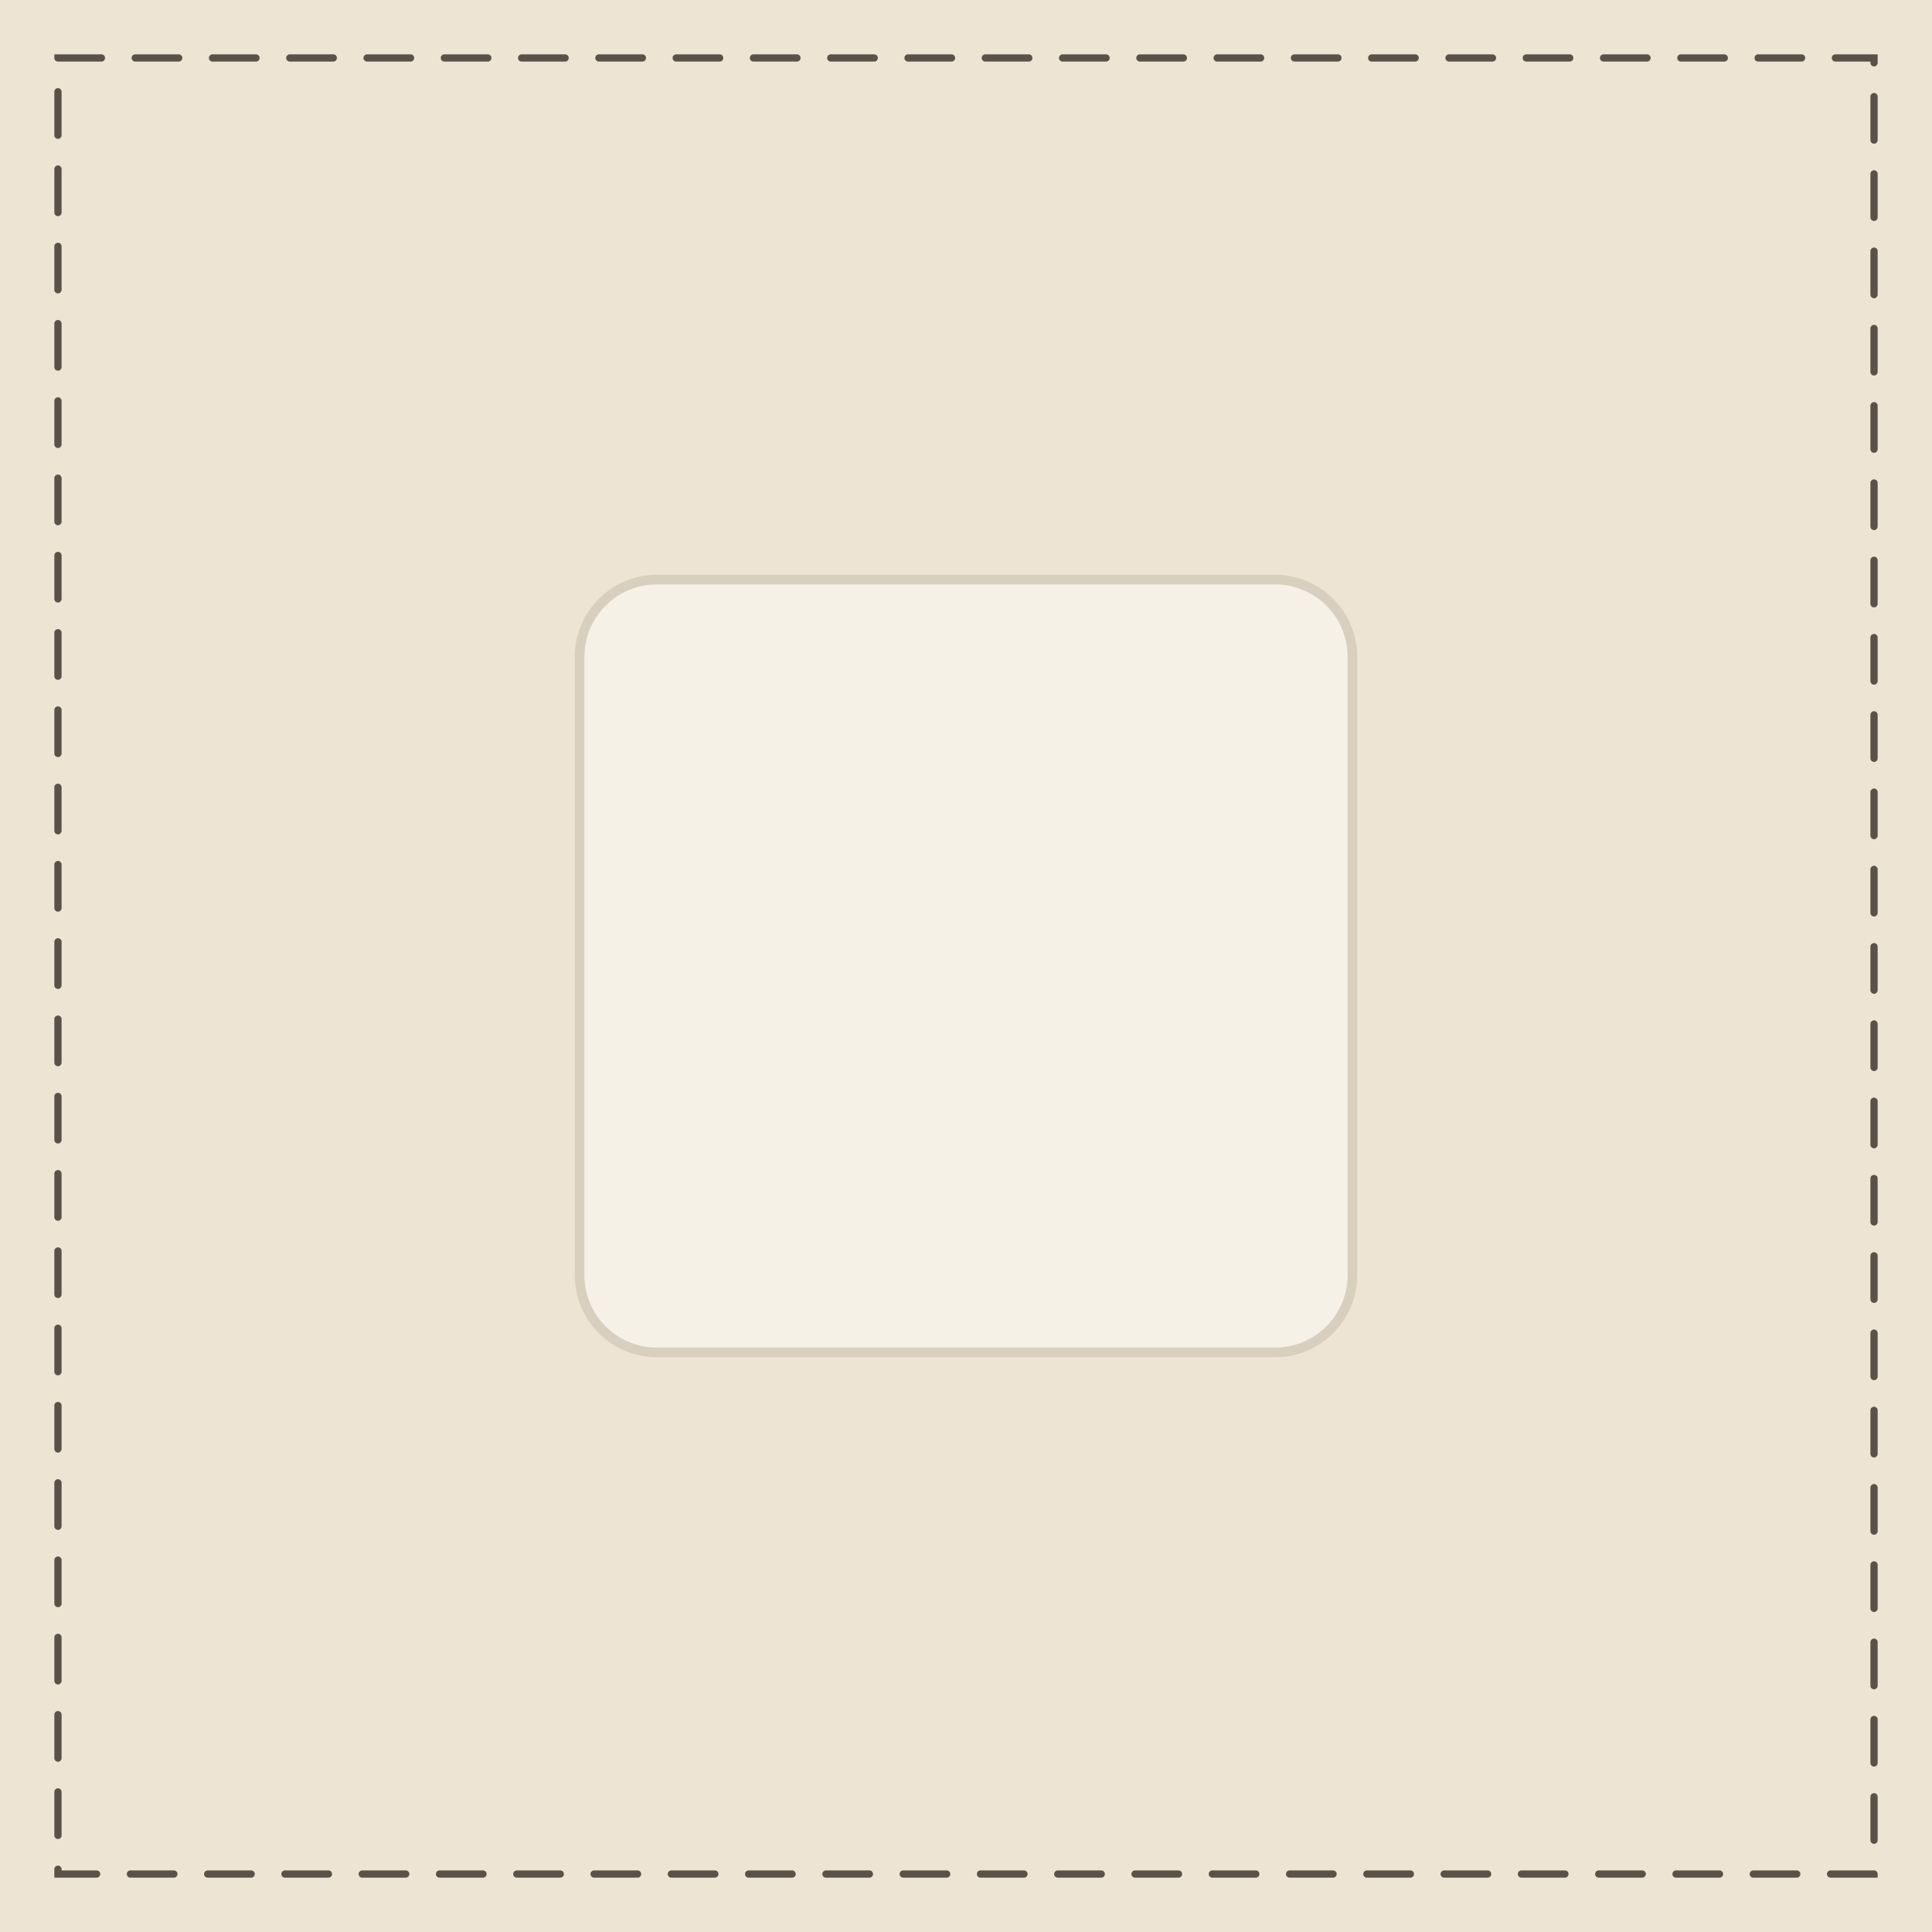
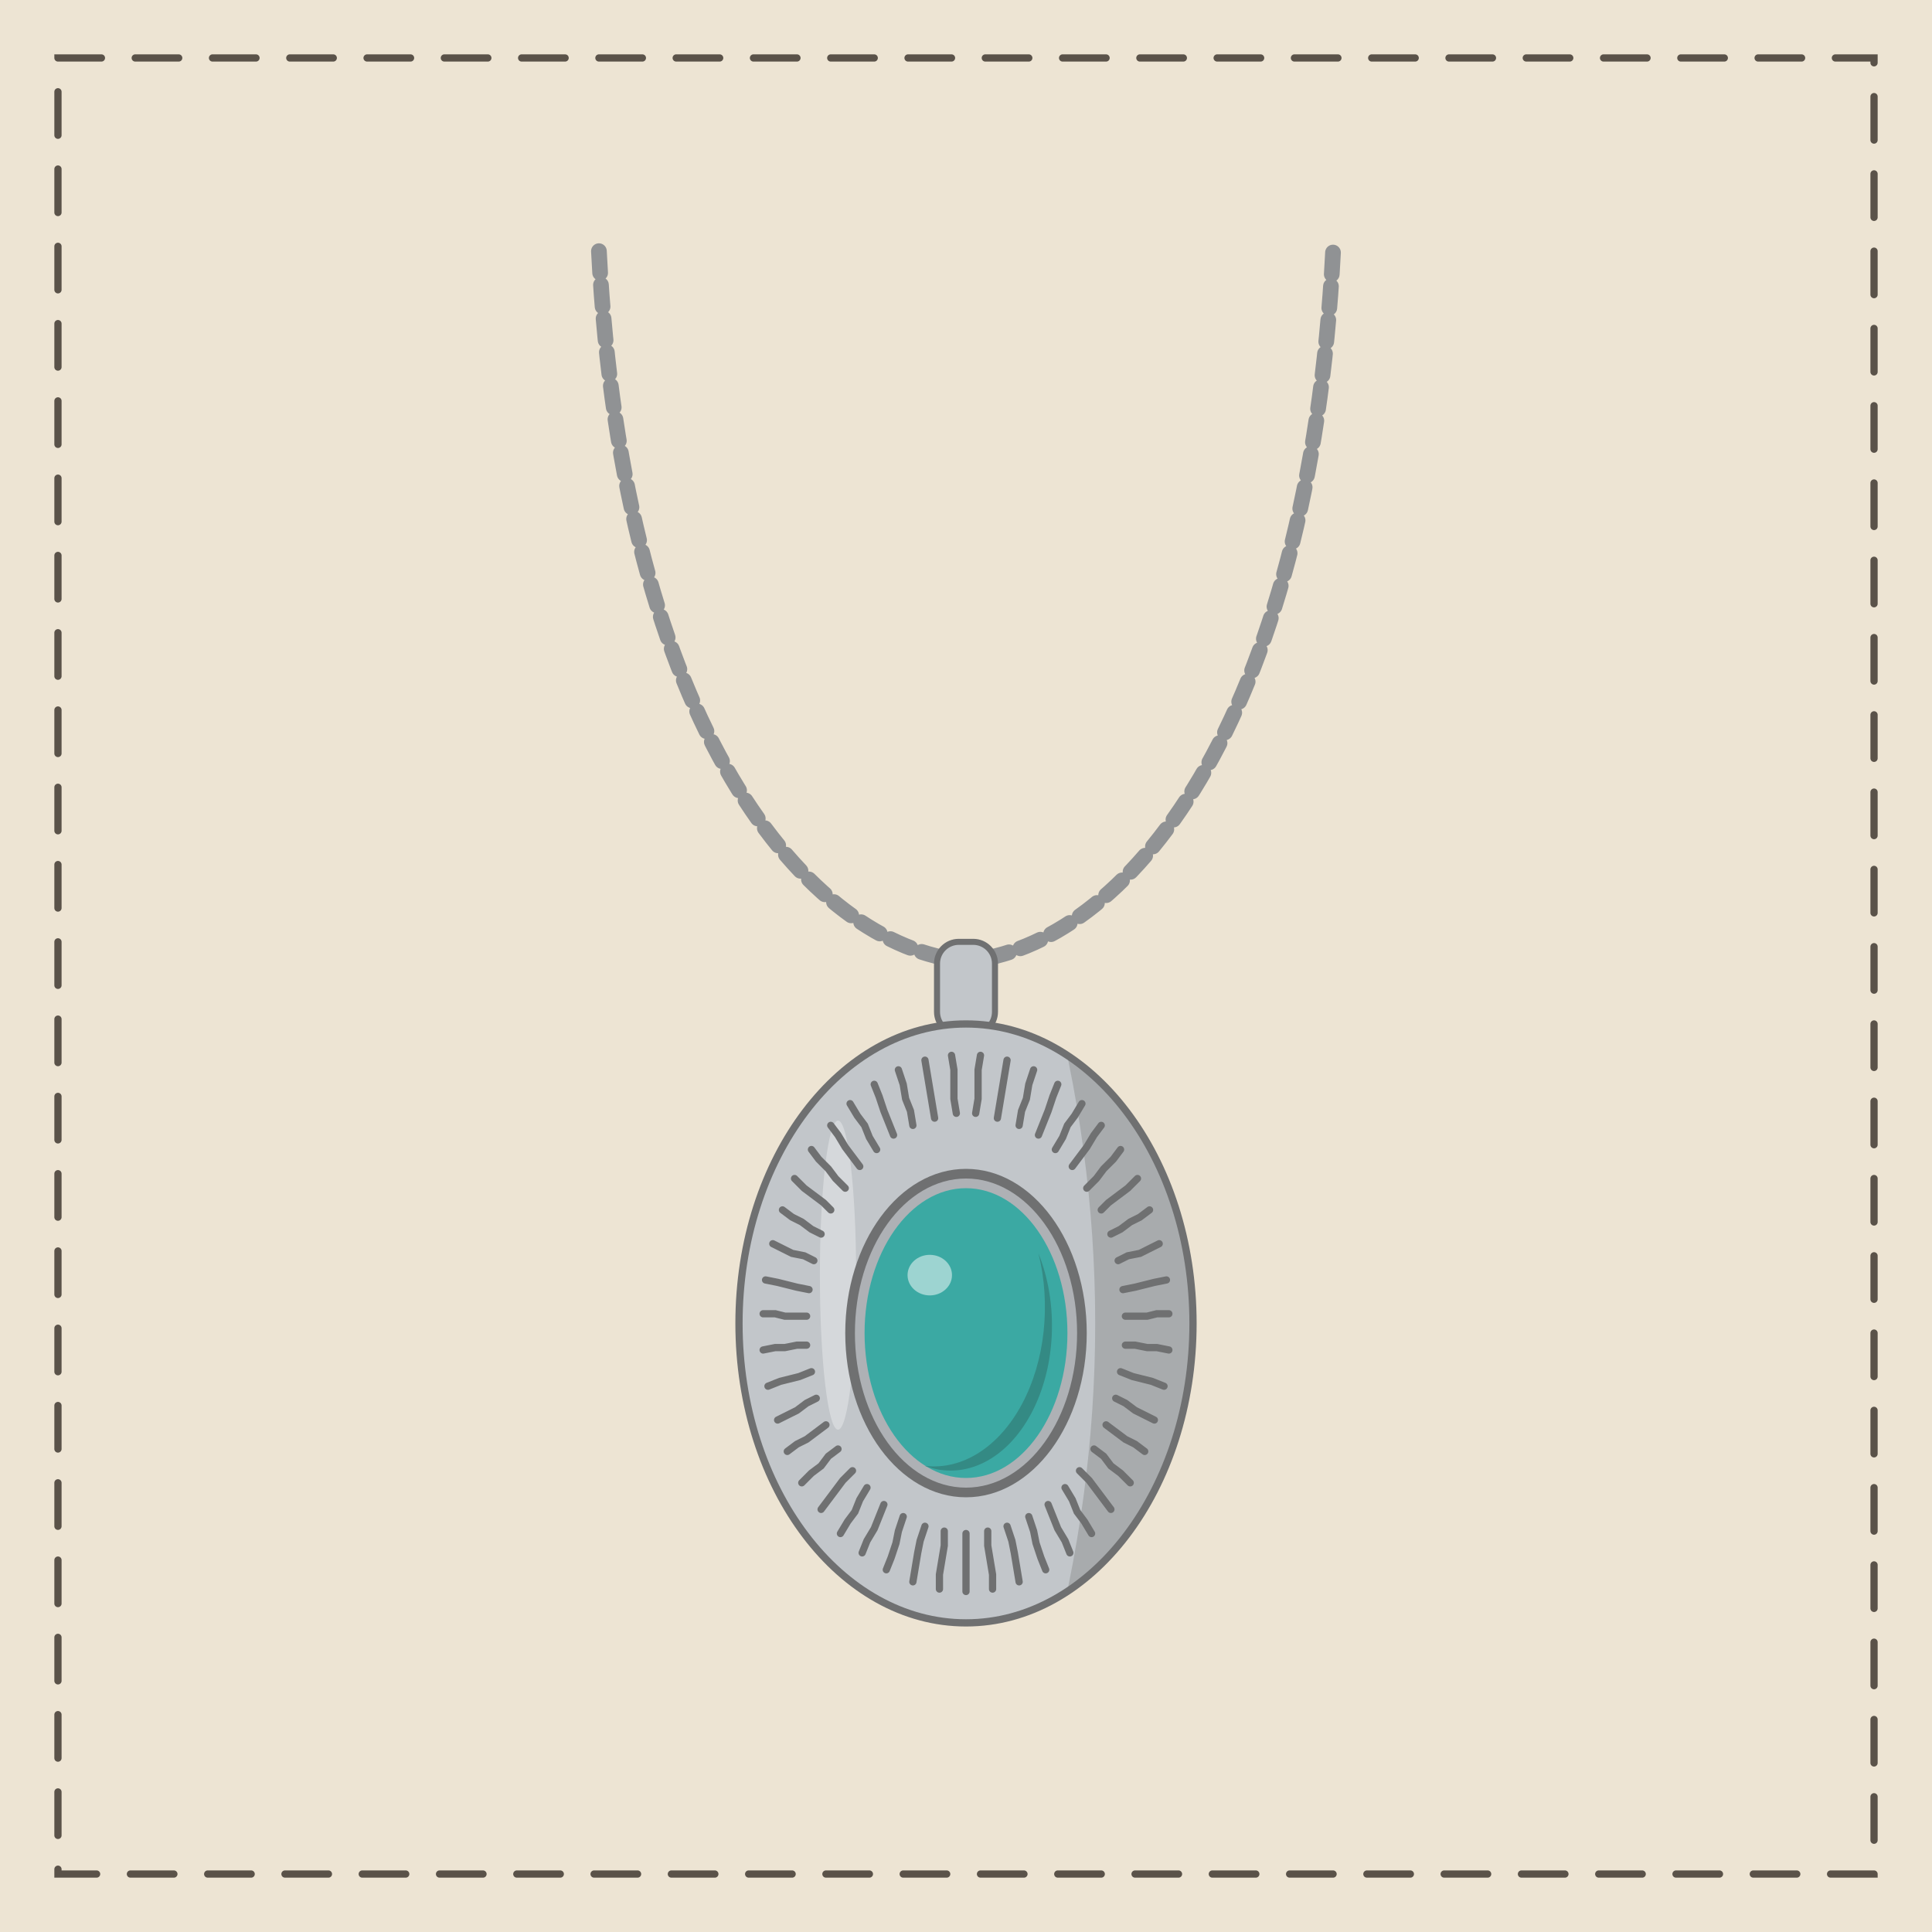
<svg xmlns="http://www.w3.org/2000/svg" width="800" height="800" viewBox="0 0 800 800">
+   <defs>
+     <clipPath id="c1">
+       <path d="M306 548a94 124 0 1 0 188 0a94 124 0 1 0 -188 0Z" />
+     </clipPath>
+   </defs>
  <rect width="800" height="800" fill="#EDE4D3" />
+   <path d="M248 104C258 300 334 392 400 398C466 392 542 300 552 104" fill="none" stroke="#AEB1B5" stroke-width="2" />
+   <path d="M248 104C258 300 334 392 400 398C466 392 542 300 552 104" fill="none" stroke="#909294" stroke-width="6.5" stroke-dasharray="9 5" stroke-linecap="round" />
+   <rect x="388" y="390" width="24" height="38" rx="9" fill="#C2C6CA" stroke="#6F7071" stroke-width="2.5" />
+   <path d="M306 548a94 124 0 1 0 188 0a94 124 0 1 0 -188 0Z" fill="#C2C6CA" />
+   <g clip-path="url(#c1)">
+     <path d="M434 404Q473 548 434 692L534 692L534 404Z" fill="#1C1A17" fill-opacity="0.16" />
+     <ellipse cx="347" cy="528" rx="7.5" ry="64" fill="#FFFFFF" fill-opacity="0.32" />
+     <path d="M406 437L405 443L405 449L405 455L404 461M417 439L416 445L415 451L414 457L413 463M428 443L426 449L425 455L423 460L422 466M438 449L436 454L434 460L432 465L430 470M448 457L445 462L442 466L440 471L437 476M456 466L453 470L450 475L447 479L444 483M464 476L461 480L457 484L454 488L450 492M471 488L467 492L463 495L459 498L456 501M476 501L472 504L468 506L464 509L460 511M480 515L476 517L472 519L467 520L463 522M483 530L478 531L474 532L470 533L465 534M484 544L479 544L475 545L470 545L466 545M484 559L479 558L475 558L470 557L466 557M482 574L477 572L473 571L469 570L464 568M478 588L474 586L470 584L466 581L462 579M474 601L470 598L466 596L462 593L458 590M468 614L464 610L460 607L457 603L453 600M460 625L457 621L454 617L451 613L447 609M452 635L449 630L446 626L444 621L441 616M443 643L441 638L438 633L436 628L434 623M433 650L431 645L429 639L428 634L426 628M422 655L421 649L420 643L419 638L417 632M411 658L411 652L410 646L409 640L409 634M400 659L400 653L400 647L400 641L400 635M389 658L389 652L390 646L391 640L391 634M378 655L379 649L380 643L381 638L383 632M367 650L369 645L371 639L372 634L374 628M357 643L359 638L362 633L364 628L366 623M348 635L351 630L354 626L356 621L359 616M340 625L343 621L346 617L349 613L353 609M332 614L336 610L340 607L343 603L347 600M326 601L330 598L334 596L338 593L342 590M322 588L326 586L330 584L334 581L338 579M318 574L323 572L327 571L331 570L336 568M316 559L321 558L325 558L330 557L334 557M316 544L321 544L325 545L330 545L334 545M317 530L322 531L326 532L330 533L335 534M320 515L324 517L328 519L333 520L337 522M324 501L328 504L332 506L336 509L340 511M329 488L333 492L337 495L341 498L344 501M336 476L339 480L343 484L346 488L350 492M344 466L347 470L350 475L353 479L356 483M352 457L355 462L358 466L360 471L363 476M362 449L364 454L366 460L368 465L370 470M372 443L374 449L375 455L377 460L378 466M383 439L384 445L385 451L386 457L387 463M394 437L395 443L395 449L395 455L396 461" fill="none" stroke="#6F7071" stroke-width="3" stroke-linecap="round" />
+     <ellipse cx="400" cy="552" rx="50" ry="68" fill="#6F7071" />
+     <ellipse cx="400" cy="552" rx="46" ry="64" fill="#AEB1B5" />
+     <ellipse cx="400" cy="552" rx="42" ry="60" fill="#3BA9A3" />
+     <path d="M430 519A42 60 0 0 1 383 607A46 66 0 0 0 430 519Z" fill="#348A84" />
+     <ellipse cx="385" cy="528" rx="9.2" ry="8.4" fill="#FFFFFF" fill-opacity="0.5" />
+   </g>
+   <path d="M306 548a94 124 0 1 0 188 0a94 124 0 1 0 -188 0Z" fill="none" stroke="#6F7071" stroke-width="3" stroke-linejoin="round" />
  <rect x="24" y="24" width="752" height="752" fill="none" stroke="#5A5249" stroke-width="3" stroke-linecap="round" stroke-dasharray="18 14" />
-   <rect x="240" y="240" width="320" height="320" rx="32" fill="#F6F1E7" stroke="#D9CFBF" stroke-width="4" />
</svg>
